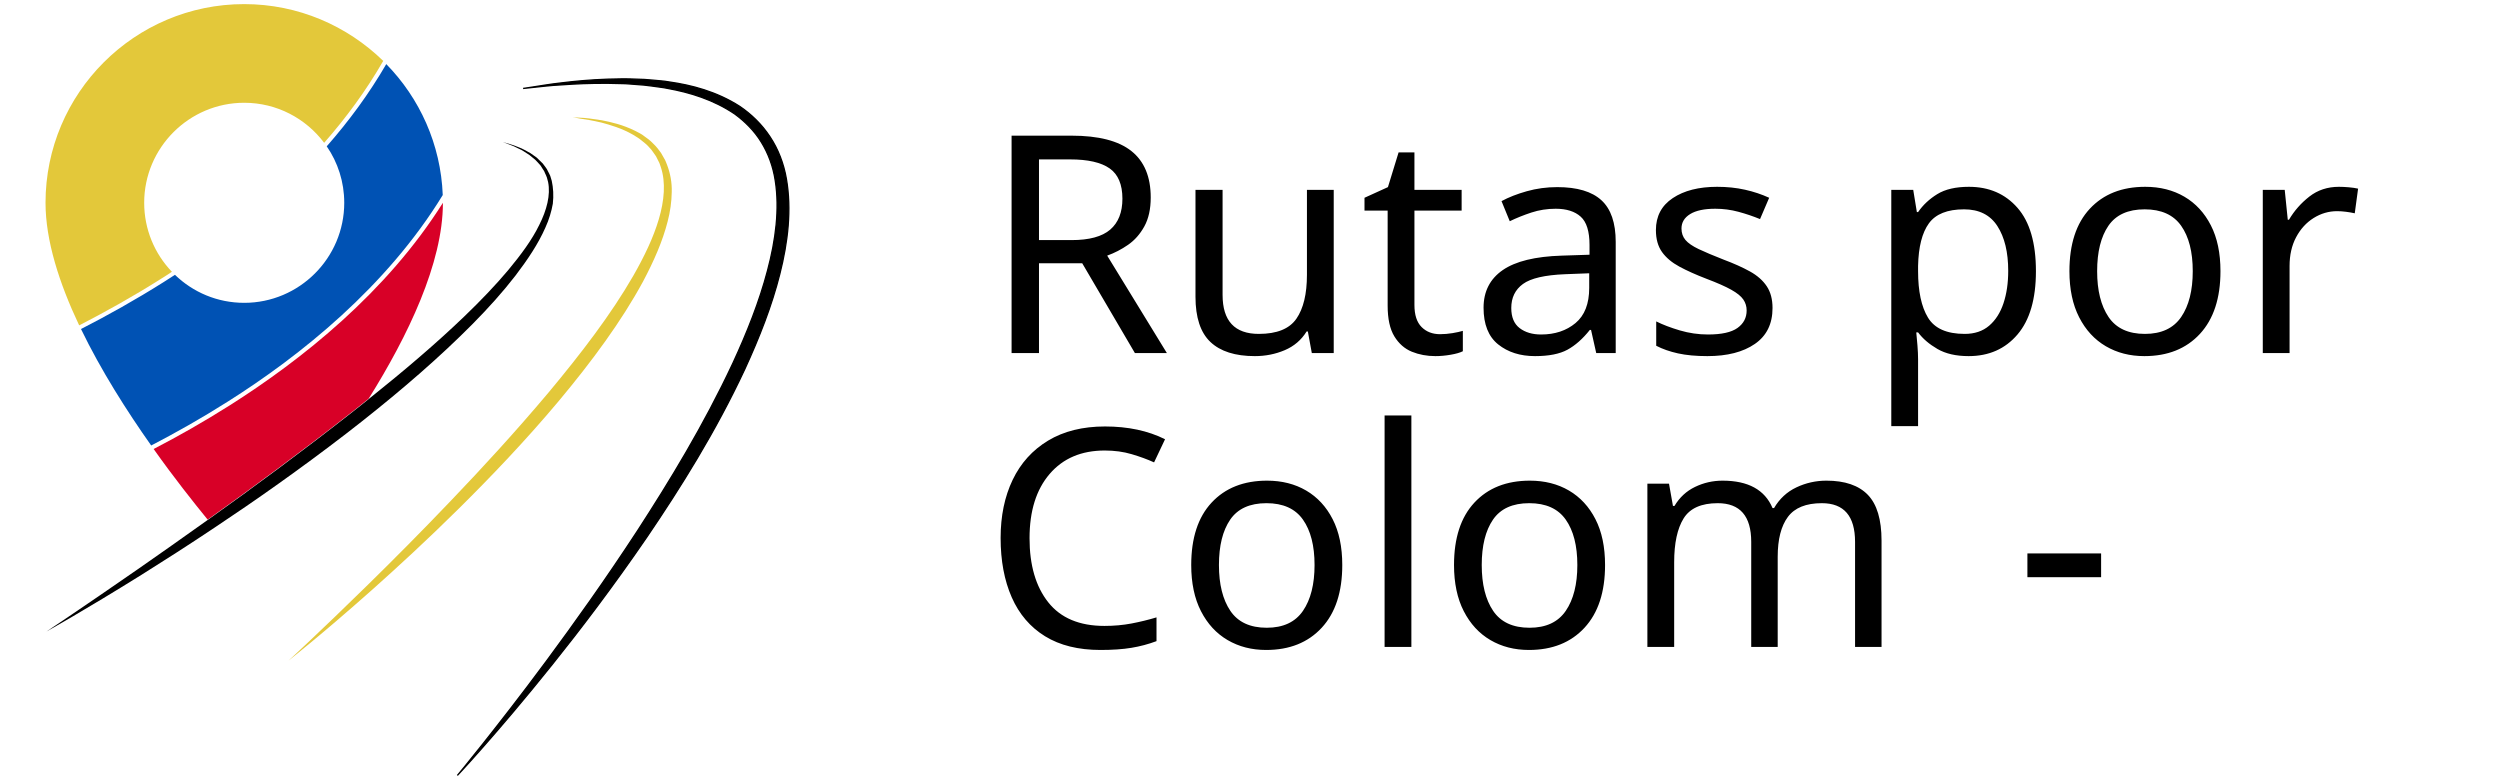
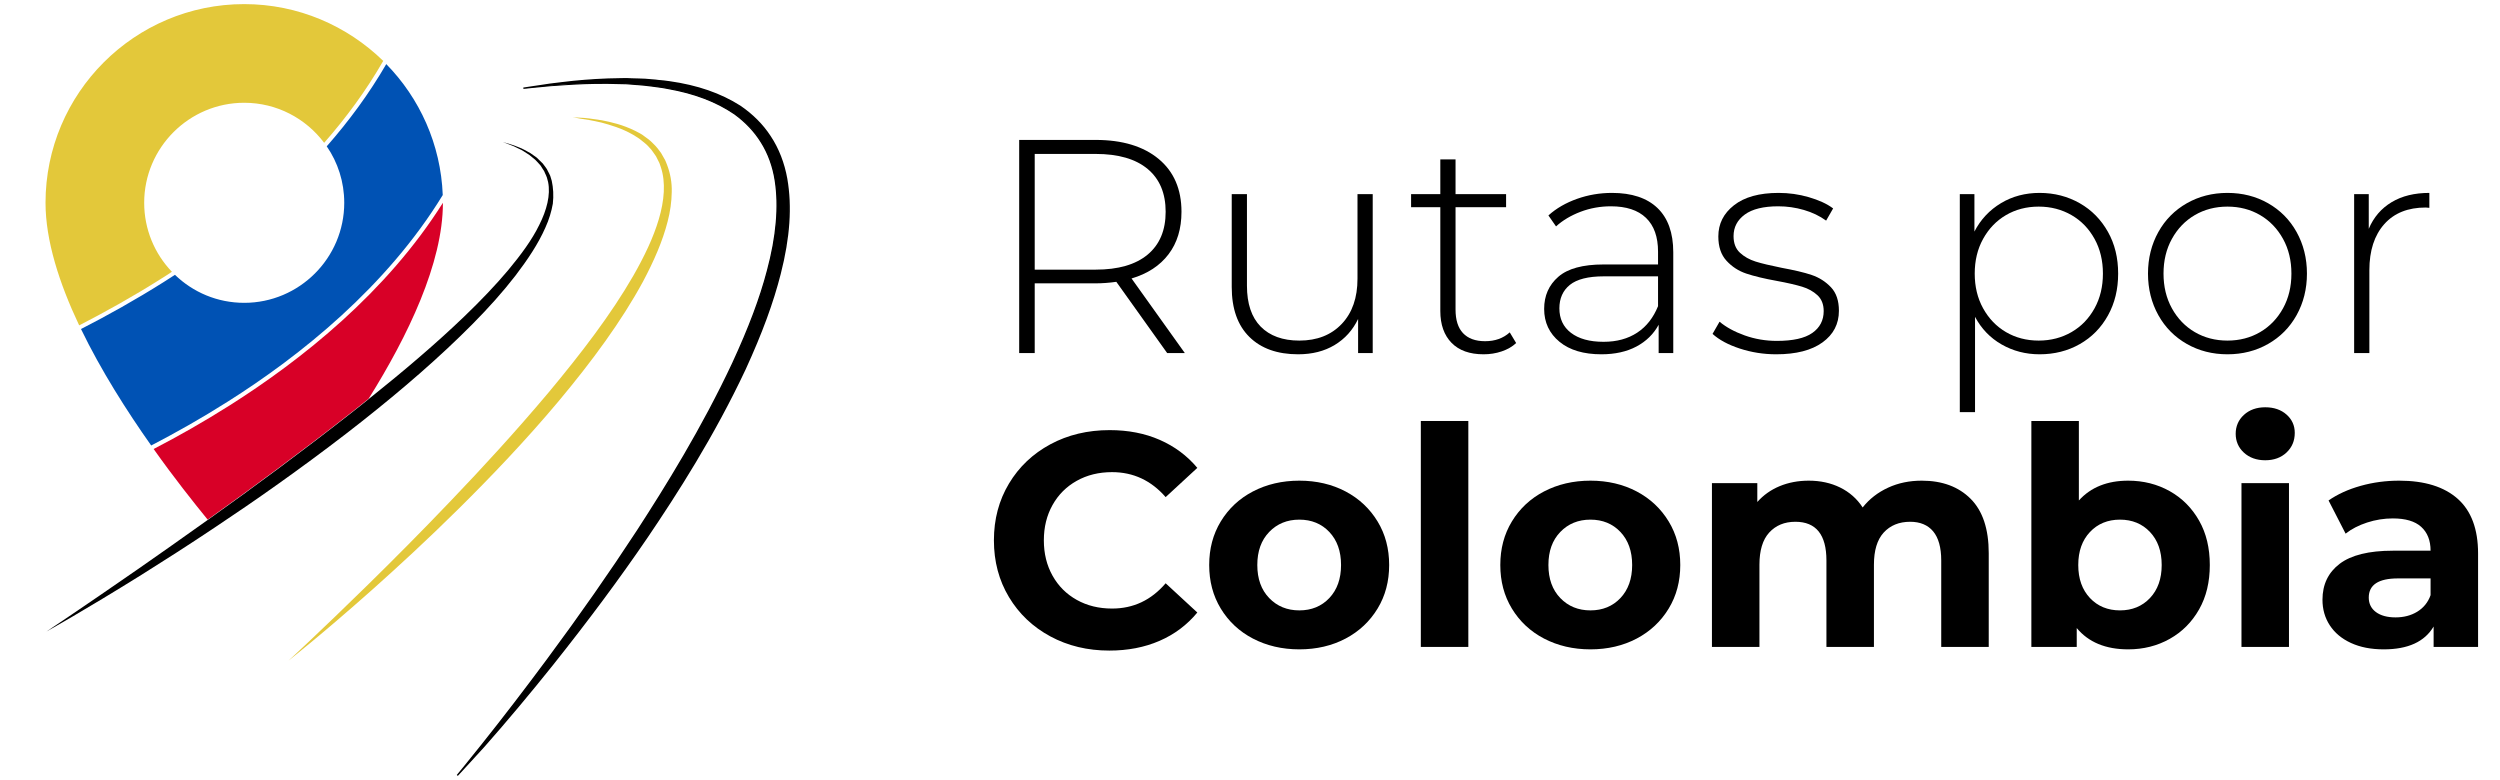
<svg xmlns="http://www.w3.org/2000/svg" version="1.1" id="Capa_1" x="0px" y="0px" viewBox="0 0 1642 512" style="enable-background:new 0 0 1642 512;" xml:space="preserve">
  <style type="text/css">
	.st0{fill:none;}
	.st1{fill:#E3C83A;}
	.st2{fill:#0052B4;}
	.st3{fill:#D80027;}
- 	.st4{stroke:#000000;stroke-width:0.87;stroke-miterlimit:10;}
- 	.st5{font-family:'Montserrat-Light';}
- 	.st6{font-size:200px;}
- 	.st7{font-family:'Montserrat-Bold';}
</style>
  <g>
    <g>
-       <circle class="st0" cx="160.4" cy="133.2" r="65.7" />
-       <path class="st1" d="M112.9,178.5c-11.3-11.8-18.2-27.8-18.2-45.3c0-36.2,29.5-65.7,65.7-65.7c21.4,0,40.5,10.3,52.5,26.3    c14.4-16.4,27.6-34.3,38.8-53.8C228.1,17,195.9,2.7,160.4,2.7c-72,0-130.5,58.5-130.5,130.5c0,24.8,9,52.8,22.1,80.5    c17.1-8.8,35.5-19,54.1-30.8C108.4,181.5,110.7,180,112.9,178.5z" />
-       <path class="st2" d="M290.8,128.1c-1.3-33.4-15.2-63.6-37.1-86c-11.3,19.5-24.6,37.5-39.1,54c7.3,10.6,11.5,23.4,11.5,37.1    c0,36.2-29.5,65.7-65.7,65.7c-17.7,0-33.7-7-45.5-18.4c-2.5,1.6-4.9,3.2-7.3,4.7c-18.7,11.8-37.2,22.1-54.4,30.9    c13.1,27.1,30,53.7,46.1,76.5c16-8.3,32.9-17.8,50.1-28.7C197.4,233.6,254,188.3,290.8,128.1z" />
-       <path class="st3" d="M150.8,266.3c-17.1,10.8-34,20.4-49.9,28.6c13.4,18.9,26.2,35,35.5,46.4c28.7-20.5,61.4-44.5,95.3-71.1    c3.5-2.8,7-5.5,10.4-8.3c25.9-41.4,48.8-89.1,48.8-128.6c0,0,0-0.1,0-0.1C253.9,192,198.2,236.3,150.8,266.3z" />
+       <g>
+         <circle class="st0" cx="160.4" cy="133.2" r="65.7" />
+       </g>
+       <g>
+         <path class="st1" d="M112.9,178.5c-11.3-11.8-18.2-27.8-18.2-45.3c0-36.2,29.5-65.7,65.7-65.7c21.4,0,40.5,10.3,52.5,26.3     c14.4-16.4,27.6-34.3,38.8-53.8C228.1,17,195.9,2.7,160.4,2.7c-72,0-130.5,58.5-130.5,130.5c0,24.8,9,52.8,22.1,80.5     c17.1-8.8,35.5-19,54.1-30.8C108.4,181.5,110.7,180,112.9,178.5z" />
+       </g>
+       <g>
+         <path class="st2" d="M290.8,128.1c-1.3-33.4-15.2-63.6-37.1-86c-11.3,19.5-24.6,37.5-39.1,54c7.3,10.6,11.5,23.4,11.5,37.1     c0,36.2-29.5,65.7-65.7,65.7c-17.7,0-33.7-7-45.5-18.4c-2.5,1.6-4.9,3.2-7.3,4.7c-18.7,11.8-37.2,22.1-54.4,30.9     c13.1,27.1,30,53.7,46.1,76.5c16-8.3,32.9-17.8,50.1-28.7C197.4,233.6,254,188.3,290.8,128.1z" />
+       </g>
+       <g>
+         <path class="st3" d="M150.8,266.3c-17.1,10.8-34,20.4-49.9,28.6c13.4,18.9,26.2,35,35.5,46.4c28.7-20.5,61.4-44.5,95.3-71.1     c3.5-2.8,7-5.5,10.4-8.3c25.9-41.4,48.8-89.1,48.8-128.6c0,0,0-0.1,0-0.1C253.9,192,198.2,236.3,150.8,266.3z" />
+       </g>
    </g>
    <g>
-       <path d="M362.4,118.8c-0.3-1.1-0.7-2.2-1-3.3c-0.4-1-1-2-1.5-3c-0.2-0.5-0.5-1-0.7-1.4c-0.3-0.4-0.6-0.9-0.9-1.3    c-0.6-0.8-1.2-1.6-1.8-2.4c-1.4-1.4-2.7-2.7-4-3.9c-1.4-1-2.8-2-4.1-2.9c-2.8-1.5-5.2-3-7.5-3.8c-2.3-0.9-4.2-1.7-5.8-2.1    c-3.2-0.9-4.8-1.4-4.8-1.4s1.6,0.6,4.7,1.8c1.6,0.5,3.4,1.4,5.6,2.5c2.2,0.9,4.5,2.5,7.1,4.2c1.2,1,2.5,2,3.8,3.1    c1.2,1.2,2.4,2.5,3.6,3.9c0.5,0.8,1,1.6,1.5,2.4c0.3,0.4,0.5,0.8,0.8,1.2l0.6,1.4c0.4,0.9,0.9,1.8,1.2,2.8c0.2,1,0.5,2,0.8,3    c1.7,8.4-0.9,18.4-5.8,28.1c-4.8,9.9-12.1,19.7-20.4,29.7c-8.4,10-18.1,20.1-28.7,30.3c-18.5,17.8-39.8,35.9-62.7,54.2    c-3.4,2.8-6.9,5.5-10.4,8.3c-33.9,26.6-66.5,50.6-95.3,71.1c-16.9,12.1-32.5,23-46.1,32.5c-36.9,25.6-60.1,41-60.1,41    s24.3-13.5,62.5-37.3c14.2-8.9,30.5-19.3,48-31c26.5-17.6,56-38.3,86.4-61.7c3.3-2.6,6.6-5.1,10-7.8c27-21.3,51.8-42.8,72.9-64.1    c10.5-10.6,20-21.2,28.2-31.8c8.1-10.6,15.1-21.1,19.7-31.6c2.4-5.2,4-10.6,4.9-15.7C363.7,128.5,363.4,123.4,362.4,118.8z" />
      <g>
-         <path class="st4" d="M343.6,58.1c0,0,2.3-0.4,6.6-1c4.3-0.6,10.6-1.8,18.9-2.7c8.2-1,18.3-2,30.1-2.4c3-0.1,6-0.1,9.2-0.2     c3.2-0.1,6.4,0.1,9.8,0.2c3.4,0.1,6.8,0.2,10.3,0.6c3.5,0.4,7.2,0.5,10.9,1.2c14.8,2.1,31.2,6.3,46.5,16.1     c7.5,5.1,14.4,11.7,19.8,19.9c5.4,8.1,9.1,17.7,10.8,27.7c3.5,20.1,1,41.5-4.3,62.4c-5.3,21-13.5,41.8-23,62.5     c-19.3,41.3-42.4,78-64.4,110.4c-22.2,32.4-43.6,60.5-62.1,83.6c-18.5,23.1-34.1,41.3-45.1,53.8c-10.9,12.4-17.2,19.1-17.2,19.1     s5.9-7,16.2-20c10.3-13,25.1-31.8,42.7-55.6c17.6-23.8,38.1-52.4,59.4-85c21.2-32.7,43.6-69.4,62.6-110     c9.4-20.3,17.5-40.7,22.8-60.9c5.4-20.2,8-40.5,5.1-59.1c-1.4-9.3-4.6-18-9.2-25.4c-4.6-7.5-10.8-13.6-17.5-18.5     c-13.9-9.4-29.5-14.1-43.8-16.7c-3.6-0.8-7.2-1-10.6-1.6c-3.4-0.5-6.8-0.8-10.1-1c-3.3-0.2-6.5-0.6-9.6-0.6     c-3.1-0.1-6.1-0.1-9.1-0.2c-11.7-0.1-21.8,0.4-30.1,1c-8.3,0.4-14.6,1.3-19,1.7C345.9,57.9,343.6,58.1,343.6,58.1z" />
+         <path d="M362.4,118.8c-0.3-1.1-0.7-2.2-1-3.3c-0.4-1-1-2-1.5-3c-0.2-0.5-0.5-1-0.7-1.4c-0.3-0.4-0.6-0.9-0.9-1.3     c-0.6-0.8-1.2-1.6-1.8-2.4c-1.4-1.4-2.7-2.7-4-3.9c-1.4-1-2.8-2-4.1-2.9c-2.8-1.5-5.2-3-7.5-3.8c-2.3-0.9-4.2-1.7-5.8-2.1     c-3.2-0.9-4.8-1.4-4.8-1.4s1.6,0.6,4.7,1.8c1.6,0.5,3.4,1.4,5.6,2.5c2.2,0.9,4.5,2.5,7.1,4.2c1.2,1,2.5,2,3.8,3.1     c1.2,1.2,2.4,2.5,3.6,3.9c0.5,0.8,1,1.6,1.5,2.4c0.3,0.4,0.5,0.8,0.8,1.2l0.6,1.4c0.4,0.9,0.9,1.8,1.2,2.8c0.2,1,0.5,2,0.8,3     c1.7,8.4-0.9,18.4-5.8,28.1c-4.8,9.9-12.1,19.7-20.4,29.7c-8.4,10-18.1,20.1-28.7,30.3c-18.5,17.8-39.8,35.9-62.7,54.2     c-3.4,2.8-6.9,5.5-10.4,8.3c-33.9,26.6-66.5,50.6-95.3,71.1c-16.9,12.1-32.5,23-46.1,32.5c-36.9,25.6-60.1,41-60.1,41     s24.3-13.5,62.5-37.3c14.2-8.9,30.5-19.3,48-31c26.5-17.6,56-38.3,86.4-61.7c3.3-2.6,6.6-5.1,10-7.8c27-21.3,51.8-42.8,72.9-64.1     c10.5-10.6,20-21.2,28.2-31.8c8.1-10.6,15.1-21.1,19.7-31.6c2.4-5.2,4-10.6,4.9-15.7C363.7,128.5,363.4,123.4,362.4,118.8z" />
      </g>
      <g>
-         <path class="st1" d="M376,77c0,0,1.7,0.1,5,0.3c3.3,0.1,8.1,0.7,14.3,1.7c6.1,1.2,13.7,2.9,21.8,6.9c2,1.1,4.2,2,6.1,3.6     c1,0.7,2,1.4,3,2.2c1,0.8,1.9,1.7,2.8,2.6l1.4,1.4c0.5,0.5,0.8,1,1.3,1.5c0.8,1.1,1.7,2.1,2.5,3.3c0.7,1.2,1.4,2.4,2.1,3.7     c0.8,1.2,1.2,2.6,1.8,4c2.1,5.5,3.3,11.6,3.1,18c-0.1,6.3-1,12.9-2.7,19.3c-3.3,13-9.1,26.1-16.1,39.3     c-14.2,26.2-33.6,52.5-55.5,78.7c-21.9,26.1-44.4,49.6-65.3,70.3c-20.9,20.7-40.5,38.7-57.1,53.5c-33.3,29.6-55,46.6-55,46.6     s20.3-18.6,52-49.7c15.9-15.6,34.6-34.3,54.8-55.5c20.3-21.2,42.1-44.9,63.9-70.8c21.6-25.9,41.2-51.5,55.7-76.7     c7.2-12.6,13.2-25,16.8-37.2c3.6-12.1,4.7-24.3,1.3-34.3c-0.5-1.2-0.7-2.5-1.4-3.6c-0.6-1.1-1.2-2.3-1.7-3.4     c-0.7-1.1-1.4-2-2.1-3c-0.4-0.5-0.7-1-1.1-1.5l-1.2-1.3c-0.8-0.9-1.6-1.8-2.5-2.5c-0.9-0.7-1.8-1.5-2.7-2.2     c-1.7-1.5-3.7-2.5-5.5-3.7c-7.5-4.3-14.9-6.4-20.8-8c-6-1.4-10.8-2.2-14-2.6C377.7,77.2,376,77,376,77z" />
+         <g>
+           <path d="M343.6,58.1c0,0,2.3-0.4,6.6-1c4.3-0.6,10.6-1.8,18.9-2.7c8.2-1,18.3-2,30.1-2.4c3-0.1,6-0.1,9.2-0.2      c3.2-0.1,6.4,0.1,9.8,0.2c3.4,0.1,6.8,0.2,10.3,0.6c3.5,0.4,7.2,0.5,10.9,1.2c14.8,2.1,31.2,6.3,46.5,16.1      c7.5,5.1,14.4,11.7,19.8,19.9c5.4,8.1,9.1,17.7,10.8,27.7c3.5,20.1,1,41.5-4.3,62.4c-5.3,21-13.5,41.8-23,62.5      c-19.3,41.3-42.4,78-64.4,110.4c-22.2,32.4-43.6,60.5-62.1,83.6c-18.5,23.1-34.1,41.3-45.1,53.8c-10.9,12.4-17.2,19.1-17.2,19.1      s5.9-7,16.2-20c10.3-13,25.1-31.8,42.7-55.6c17.6-23.8,38.1-52.4,59.4-85c21.2-32.7,43.6-69.4,62.6-110      c9.4-20.3,17.5-40.7,22.8-60.9c5.4-20.2,8-40.5,5.1-59.1c-1.4-9.3-4.6-18-9.2-25.4c-4.6-7.5-10.8-13.6-17.5-18.5      c-13.9-9.4-29.5-14.1-43.8-16.7c-3.6-0.8-7.2-1-10.6-1.6c-3.4-0.5-6.8-0.8-10.1-1c-3.3-0.2-6.5-0.6-9.6-0.6      c-3.1-0.1-6.1-0.1-9.1-0.2c-11.7-0.1-21.8,0.4-30.1,1c-8.3,0.4-14.6,1.3-19,1.7C345.9,57.9,343.6,58.1,343.6,58.1z" />
+           <path d="M300.7,509.6L300,509c0.1-0.1,6-7.2,16.2-20c14.6-18.3,28.5-36.5,42.7-55.6c22.1-29.8,41.5-57.6,59.4-85      c18.6-28.7,42.5-67.1,62.6-110c10.8-23.4,18.1-42.8,22.8-60.8c6-22.3,7.7-42.1,5.1-58.9c-1.4-9.1-4.5-17.8-9.2-25.2      c-4.3-6.9-10.1-13.1-17.4-18.4c-11.9-8.1-26.1-13.5-43.6-16.6c-2.3-0.5-4.6-0.8-6.8-1.1c-1.3-0.2-2.5-0.3-3.7-0.5      c-3.3-0.5-6.6-0.7-9.7-1l-0.4,0c-1.2-0.1-2.4-0.2-3.5-0.3c-2.1-0.2-4.1-0.3-6.1-0.3l-9.1-0.2c-10.4-0.1-20.5,0.3-30,1      c-5.8,0.3-10.6,0.8-14.5,1.2c-1.7,0.2-3.1,0.3-4.4,0.4l-6.6,0.7l-0.1-0.9l6.6-1c1.2-0.2,2.6-0.4,4.1-0.6c3.9-0.6,8.9-1.4,14.8-2      c9.5-1.2,19.7-2,30.2-2.4l9.2-0.2c2.1-0.1,4.1,0,6.3,0.1c1.2,0,2.3,0.1,3.5,0.1l0.3,0c3.3,0.1,6.7,0.2,10.1,0.6      c1.2,0.1,2.5,0.2,3.7,0.4c2.3,0.2,4.8,0.4,7.2,0.8c18.4,2.6,33.7,7.9,46.6,16.1c8.2,5.6,14.9,12.3,19.9,20      c5.4,8.1,9.1,17.8,10.9,27.9c3.2,18.3,1.8,38.7-4.3,62.6c-4.8,18.9-12.1,38.8-23,62.6c-20.8,44.3-45.3,82.3-64.4,110.5      c-18.8,27.6-39.2,54.9-62.1,83.7c-14.9,18.6-30,36.7-45.1,53.8C307.1,502.8,300.7,509.5,300.7,509.6z M397,54.3      c0.7,0,1.5,0,2.2,0l9.1,0.2c2,0,4,0.2,6.1,0.3c1.2,0.1,2.3,0.2,3.5,0.3l0.4,0c3.2,0.2,6.5,0.4,9.8,1c1.2,0.2,2.5,0.3,3.7,0.5      c2.3,0.3,4.6,0.6,6.9,1.1c17.6,3.1,32,8.6,44,16.7c7.4,5.4,13.3,11.7,17.7,18.7c4.7,7.5,7.9,16.3,9.3,25.6      c2.6,16.9,0.9,36.8-5.2,59.3c-4.8,18.1-12,37.5-22.9,61c-20.1,42.9-44,81.4-62.6,110.1c-17.9,27.4-37.3,55.2-59.5,85.1      c-14.1,19.1-28.1,37.2-42.7,55.6c-2.2,2.8-4.3,5.3-6.1,7.6c1.9-2.1,4.1-4.6,6.4-7.3c15-17.1,30.2-35.2,45.1-53.8      c23-28.7,43.3-56.1,62.1-83.6c19.1-28.1,43.6-66.1,64.4-110.4c10.9-23.7,18.2-43.5,23-62.4c6.1-23.8,7.5-44.1,4.3-62.2      c-1.7-10-5.4-19.5-10.7-27.6c-4.9-7.5-11.6-14.2-19.7-19.7c-12.8-8.2-28-13.4-46.3-16c-2.4-0.4-4.8-0.6-7.1-0.8      c-1.3-0.1-2.5-0.2-3.8-0.4c-3.4-0.4-6.8-0.5-10-0.6l-0.3,0c-1.2,0-2.4-0.1-3.5-0.1c-2.2-0.1-4.2-0.2-6.2-0.1l-9.2,0.2      c-10.5,0.4-20.6,1.2-30.1,2.4c-3.6,0.4-6.8,0.8-9.6,1.2c2.9-0.3,6.1-0.5,9.7-0.7C378,54.6,387.3,54.3,397,54.3z" />
+         </g>
+       </g>
+       <g>
+         <g>
+           <path class="st1" d="M376,77c0,0,1.7,0.1,5,0.3c3.3,0.1,8.1,0.7,14.3,1.7c6.1,1.2,13.7,2.9,21.8,6.9c2,1.1,4.2,2,6.1,3.6      c1,0.7,2,1.4,3,2.2c1,0.8,1.9,1.7,2.8,2.6l1.4,1.4c0.5,0.5,0.8,1,1.3,1.5c0.8,1.1,1.7,2.1,2.5,3.3c0.7,1.2,1.4,2.4,2.1,3.7      c0.8,1.2,1.2,2.6,1.8,4c2.1,5.5,3.3,11.6,3.1,18c-0.1,6.3-1,12.9-2.7,19.3c-3.3,13-9.1,26.1-16.1,39.3      c-14.2,26.2-33.6,52.5-55.5,78.7c-21.9,26.1-44.4,49.6-65.3,70.3c-20.9,20.7-40.5,38.7-57.1,53.5c-33.3,29.6-55,46.6-55,46.6      s20.3-18.6,52-49.7c15.9-15.6,34.6-34.3,54.8-55.5c20.3-21.2,42.1-44.9,63.9-70.8c21.6-25.9,41.2-51.5,55.7-76.7      c7.2-12.6,13.2-25,16.8-37.2c3.6-12.1,4.7-24.3,1.3-34.3c-0.5-1.2-0.7-2.5-1.4-3.6c-0.6-1.1-1.2-2.3-1.7-3.4      c-0.7-1.1-1.4-2-2.1-3c-0.4-0.5-0.7-1-1.1-1.5l-1.2-1.3c-0.8-0.9-1.6-1.8-2.5-2.5c-0.9-0.7-1.8-1.5-2.7-2.2      c-1.7-1.5-3.7-2.5-5.5-3.7c-7.5-4.3-14.9-6.4-20.8-8c-6-1.4-10.8-2.2-14-2.6C377.7,77.2,376,77,376,77z" />
+         </g>
      </g>
    </g>
  </g>
-   <rect x="645" y="83.5" class="st0" width="997" height="345" />
-   <text transform="matrix(1 0 0 1 645 231.8979)">
-     <tspan x="0" y="0" class="st5 st6">Rutas por </tspan>
-     <tspan x="0" y="193" class="st7 st6">Colom</tspan>
-     <tspan x="678.6" y="193" class="st7 st6">-</tspan>
-   </text>
+   <g>
+     <path d="M766.6,231.9l-33.4-46.8c-4.9,0.7-9.5,1-13.6,1h-40v45.8h-10.2v-140h50.2c17.6,0,31.4,4.2,41.4,12.5   c10,8.3,15,19.9,15,34.7c0,11.1-2.8,20.4-8.5,27.9c-5.7,7.5-13.8,12.8-24.3,15.9l35,49H766.6z M719.6,177.1   c14.9,0,26.3-3.3,34.2-9.9c7.9-6.6,11.8-16,11.8-28.1c0-12.1-3.9-21.5-11.8-28.1c-7.9-6.6-19.3-9.9-34.2-9.9h-40v76H719.6z" />
+     <path d="M901.6,127.5v104.4H892v-22.4c-3.5,7.3-8.6,13-15.4,17.1c-6.8,4.1-14.8,6.1-24,6.1c-13.6,0-24.3-3.8-32-11.4   c-7.7-7.6-11.6-18.5-11.6-32.8v-61h10v60.2c0,11.7,3,20.7,9,26.8c6,6.1,14.5,9.2,25.4,9.2c11.7,0,21-3.7,27.9-11   c6.9-7.3,10.3-17.2,10.3-29.6v-55.6H901.6z" />
+     <path d="M995.8,225.3c-2.5,2.4-5.7,4.2-9.5,5.5s-7.8,1.9-11.9,1.9c-9.1,0-16.1-2.5-21-7.5c-4.9-5-7.4-12-7.4-20.9v-68.2h-19.2v-8.6   H946v-22.8h10v22.8h33.2v8.6H956v67.2c0,6.8,1.6,12,4.9,15.5c3.3,3.5,8.1,5.3,14.5,5.3c6.5,0,11.9-1.9,16.2-5.8L995.8,225.3z" />
+     <path d="M1088.6,136.6c6.9,6.6,10.4,16.3,10.4,29.1v66.2h-9.6v-18.6c-3.3,6.1-8.2,10.9-14.6,14.3c-6.4,3.4-14.1,5.1-23,5.1   c-11.6,0-20.8-2.7-27.5-8.2c-6.7-5.5-10.1-12.7-10.1-21.6c0-8.7,3.1-15.7,9.3-21.1c6.2-5.4,16.1-8.1,29.7-8.1h35.8v-8.4   c0-9.7-2.6-17.1-7.9-22.2c-5.3-5.1-13-7.6-23.1-7.6c-6.9,0-13.6,1.2-19.9,3.6c-6.3,2.4-11.7,5.6-16.1,9.6l-5-7.2   c5.2-4.7,11.5-8.3,18.8-10.9c7.3-2.6,15-3.9,23-3.9C1071.7,126.7,1081.7,130,1088.6,136.6z M1075.3,218.5c6.1-4,10.6-9.8,13.7-17.4   v-19.6h-35.6c-10.3,0-17.7,1.9-22.3,5.6c-4.6,3.7-6.9,8.9-6.9,15.4c0,6.8,2.5,12.2,7.6,16.1c5.1,3.9,12.2,5.9,21.4,5.9   C1061.9,224.5,1069.2,222.5,1075.3,218.5z" />
+     <path d="M1142.6,228.9c-7.6-2.5-13.5-5.7-17.8-9.6l4.6-8c4.3,3.6,9.8,6.6,16.5,9c6.7,2.4,13.8,3.6,21.1,3.6   c10.5,0,18.3-1.7,23.3-5.2c5-3.5,7.5-8.3,7.5-14.4c0-4.4-1.4-7.9-4.1-10.4c-2.7-2.5-6.1-4.4-10.1-5.6c-4-1.2-9.5-2.5-16.6-3.8   c-8.3-1.5-14.9-3.1-20-4.8c-5.1-1.7-9.4-4.5-13-8.4c-3.6-3.9-5.4-9.2-5.4-16c0-8.3,3.4-15.1,10.3-20.5c6.9-5.4,16.6-8.1,29.3-8.1   c6.7,0,13.3,0.9,19.8,2.8c6.5,1.9,11.9,4.3,16,7.4l-4.6,8c-4.3-3.1-9.1-5.4-14.6-7c-5.5-1.6-11.1-2.4-16.8-2.4   c-9.7,0-17.1,1.8-22,5.4c-4.9,3.6-7.4,8.3-7.4,14.2c0,4.7,1.4,8.3,4.2,10.9s6.2,4.5,10.3,5.8c4.1,1.3,9.8,2.6,17.1,4.1   c8.1,1.5,14.7,3,19.7,4.7c5,1.7,9.2,4.4,12.7,8.1c3.5,3.7,5.2,8.9,5.2,15.4c0,8.7-3.6,15.6-10.8,20.8s-17.3,7.8-30.4,7.8   C1158.2,232.7,1150.2,231.4,1142.6,228.9z" />
+     <path d="M1366,133.5c7.9,4.5,14,10.8,18.5,18.8c4.5,8,6.7,17.1,6.7,27.4c0,10.3-2.2,19.4-6.7,27.5c-4.5,8.1-10.6,14.3-18.5,18.8   c-7.9,4.5-16.7,6.7-26.4,6.7c-9.2,0-17.5-2.2-25-6.5c-7.5-4.3-13.3-10.4-17.4-18.1v62.6h-10V127.5h9.6v24.6   c4.1-8,10-14.2,17.5-18.7c7.5-4.5,16-6.7,25.3-6.7C1349.3,126.7,1358.1,129,1366,133.5z M1360.6,218.1c6.4-3.7,11.4-8.9,15.1-15.6   c3.7-6.7,5.5-14.3,5.5-22.8c0-8.5-1.8-16.1-5.5-22.8c-3.7-6.7-8.7-11.9-15.1-15.6c-6.4-3.7-13.6-5.6-21.6-5.6s-15.2,1.9-21.5,5.6   c-6.3,3.7-11.3,8.9-15,15.6c-3.7,6.7-5.5,14.3-5.5,22.8c0,8.5,1.8,16.1,5.5,22.8c3.7,6.7,8.7,11.9,15,15.6   c6.3,3.7,13.5,5.6,21.5,5.6S1354.2,221.8,1360.6,218.1z" />
+     <path d="M1436.3,225.9c-7.9-4.5-14.2-10.8-18.7-18.9c-4.5-8.1-6.8-17.2-6.8-27.3c0-10.1,2.3-19.2,6.8-27.3   c4.5-8.1,10.8-14.4,18.7-18.9c7.9-4.5,16.8-6.8,26.7-6.8c9.9,0,18.8,2.3,26.7,6.8c7.9,4.5,14.2,10.8,18.7,18.9   c4.5,8.1,6.8,17.2,6.8,27.3c0,10.1-2.3,19.2-6.8,27.3c-4.5,8.1-10.8,14.4-18.7,18.9c-7.9,4.5-16.8,6.8-26.7,6.8   C1453.1,232.7,1444.2,230.4,1436.3,225.9z M1484.5,218.1c6.3-3.7,11.3-8.9,15-15.6c3.7-6.7,5.5-14.3,5.5-22.8   c0-8.5-1.8-16.1-5.5-22.8c-3.7-6.7-8.7-11.9-15-15.6c-6.3-3.7-13.5-5.6-21.5-5.6s-15.2,1.9-21.5,5.6c-6.3,3.7-11.3,8.9-15,15.6   c-3.7,6.7-5.5,14.3-5.5,22.8c0,8.5,1.8,16.1,5.5,22.8c3.7,6.7,8.7,11.9,15,15.6c6.3,3.7,13.5,5.6,21.5,5.6   S1478.2,221.8,1484.5,218.1z" />
+     <path d="M1570.8,132.8c6.8-4.1,15.1-6.1,24.8-6.1v9.8l-2.4-0.2c-11.6,0-20.7,3.6-27.2,10.9c-6.5,7.3-9.8,17.4-9.8,30.3v54.4h-10   V127.5h9.6v22.8C1559,142.7,1564,136.9,1570.8,132.8z" />
+     <path d="M689.9,418c-11.5-6.2-20.6-14.8-27.2-25.8c-6.6-11-9.9-23.4-9.9-37.3c0-13.9,3.3-26.3,9.9-37.3c6.6-11,15.7-19.6,27.2-25.8   c11.5-6.2,24.5-9.3,38.9-9.3c12.1,0,23.1,2.1,32.9,6.4c9.8,4.3,18,10.4,24.7,18.4l-20.8,19.2c-9.5-10.9-21.2-16.4-35.2-16.4   c-8.7,0-16.4,1.9-23.2,5.7c-6.8,3.8-12.1,9.1-15.9,15.9c-3.8,6.8-5.7,14.5-5.7,23.2c0,8.7,1.9,16.4,5.7,23.2s9.1,12.1,15.9,15.9   c6.8,3.8,14.5,5.7,23.2,5.7c14,0,25.7-5.5,35.2-16.6l20.8,19.2c-6.7,8.1-14.9,14.3-24.8,18.6c-9.9,4.3-20.9,6.4-33,6.4   C714.3,427.3,701.4,424.2,689.9,418z" />
+     <path d="M822.9,419.4c-9-4.7-16-11.3-21.1-19.7c-5.1-8.4-7.6-17.9-7.6-28.6c0-10.7,2.5-20.2,7.6-28.6c5.1-8.4,12.1-15,21.1-19.7   c9-4.7,19.2-7.1,30.5-7.1c11.3,0,21.5,2.4,30.4,7.1c8.9,4.7,15.9,11.3,21,19.7c5.1,8.4,7.6,17.9,7.6,28.6c0,10.7-2.5,20.2-7.6,28.6   c-5.1,8.4-12.1,15-21,19.7c-8.9,4.7-19.1,7.1-30.4,7.1C842.1,426.5,831.9,424.1,822.9,419.4z M873.1,392.8   c5.1-5.4,7.7-12.6,7.7-21.7c0-9.1-2.6-16.3-7.7-21.7c-5.1-5.4-11.7-8.1-19.7-8.1s-14.6,2.7-19.8,8.1s-7.8,12.6-7.8,21.7   c0,9.1,2.6,16.3,7.8,21.7c5.2,5.4,11.8,8.1,19.8,8.1S868,398.2,873.1,392.8z" />
+     <path d="M933.2,276.5h31.2v148.4h-31.2V276.5z" />
+     <path d="M1014.1,419.4c-9-4.7-16-11.3-21.1-19.7c-5.1-8.4-7.6-17.9-7.6-28.6c0-10.7,2.5-20.2,7.6-28.6c5.1-8.4,12.1-15,21.1-19.7   c9-4.7,19.2-7.1,30.5-7.1c11.3,0,21.5,2.4,30.4,7.1c8.9,4.7,15.9,11.3,21,19.7c5.1,8.4,7.6,17.9,7.6,28.6c0,10.7-2.5,20.2-7.6,28.6   c-5.1,8.4-12.1,15-21,19.7c-8.9,4.7-19.1,7.1-30.4,7.1C1033.3,426.5,1023.1,424.1,1014.1,419.4z M1064.3,392.8   c5.1-5.4,7.7-12.6,7.7-21.7c0-9.1-2.6-16.3-7.7-21.7c-5.1-5.4-11.7-8.1-19.7-8.1s-14.6,2.7-19.8,8.1s-7.8,12.6-7.8,21.7   c0,9.1,2.6,16.3,7.8,21.7c5.2,5.4,11.8,8.1,19.8,8.1S1059.2,398.2,1064.3,392.8z" />
+     <path d="M1294.3,327.6c7.9,7.9,11.9,19.8,11.9,35.7v61.6H1275v-56.8c0-8.5-1.8-14.9-5.3-19.1c-3.5-4.2-8.6-6.3-15.1-6.3   c-7.3,0-13.1,2.4-17.4,7.1c-4.3,4.7-6.4,11.8-6.4,21.1v54h-31.2v-56.8c0-16.9-6.8-25.4-20.4-25.4c-7.2,0-12.9,2.4-17.2,7.1   c-4.3,4.7-6.4,11.8-6.4,21.1v54h-31.2V317.3h29.8v12.4c4-4.5,8.9-8,14.7-10.4c5.8-2.4,12.2-3.6,19.1-3.6c7.6,0,14.5,1.5,20.6,4.5   c6.1,3,11.1,7.4,14.8,13.1c4.4-5.6,10-9.9,16.7-13c6.7-3.1,14.1-4.6,22.1-4.6C1275.7,315.7,1286.4,319.7,1294.3,327.6z" />
+     <path d="M1425.1,322.6c8.2,4.6,14.6,11.1,19.3,19.4c4.7,8.3,7,18,7,29.1c0,11.1-2.3,20.8-7,29.1c-4.7,8.3-11.1,14.8-19.3,19.4   c-8.2,4.6-17.3,6.9-27.3,6.9c-14.8,0-26.1-4.7-33.8-14v12.4h-29.8V276.5h31.2v52.2c7.9-8.7,18.7-13,32.4-13   C1407.8,315.7,1416.9,318,1425.1,322.6z M1412.1,392.8c5.1-5.4,7.7-12.6,7.7-21.7c0-9.1-2.6-16.3-7.7-21.7   c-5.1-5.4-11.7-8.1-19.7-8.1s-14.6,2.7-19.7,8.1c-5.1,5.4-7.7,12.6-7.7,21.7c0,9.1,2.6,16.3,7.7,21.7c5.1,5.4,11.7,8.1,19.7,8.1   S1407,398.2,1412.1,392.8z" />
+     <path d="M1473.8,297.3c-3.6-3.3-5.4-7.5-5.4-12.4c0-4.9,1.8-9.1,5.4-12.4c3.6-3.3,8.3-5,14-5c5.7,0,10.4,1.6,14,4.8   c3.6,3.2,5.4,7.2,5.4,12c0,5.2-1.8,9.5-5.4,12.9s-8.3,5.1-14,5.1C1482.1,302.3,1477.4,300.6,1473.8,297.3z M1472.2,317.3h31.2   v107.6h-31.2V317.3z" />
+     <path d="M1614.2,327.6c8.9,7.9,13.4,19.9,13.4,35.9v61.4h-29.2v-13.4c-5.9,10-16.8,15-32.8,15c-8.3,0-15.4-1.4-21.5-4.2   c-6.1-2.8-10.7-6.7-13.9-11.6c-3.2-4.9-4.8-10.5-4.8-16.8c0-10,3.8-17.9,11.3-23.6c7.5-5.7,19.2-8.6,34.9-8.6h24.8   c0-6.8-2.1-12-6.2-15.7c-4.1-3.7-10.3-5.5-18.6-5.5c-5.7,0-11.4,0.9-16.9,2.7c-5.5,1.8-10.2,4.2-14.1,7.3l-11.2-21.8   c5.9-4.1,12.9-7.3,21.1-9.6c8.2-2.3,16.6-3.4,25.3-3.4C1592.5,315.7,1605.3,319.7,1614.2,327.6z M1587.6,401.8   c4.1-2.5,7.1-6.1,8.8-10.9v-11H1575c-12.8,0-19.2,4.2-19.2,12.6c0,4,1.6,7.2,4.7,9.5c3.1,2.3,7.4,3.5,12.9,3.5   C1578.7,405.5,1583.5,404.3,1587.6,401.8z" />
+   </g>
</svg>
